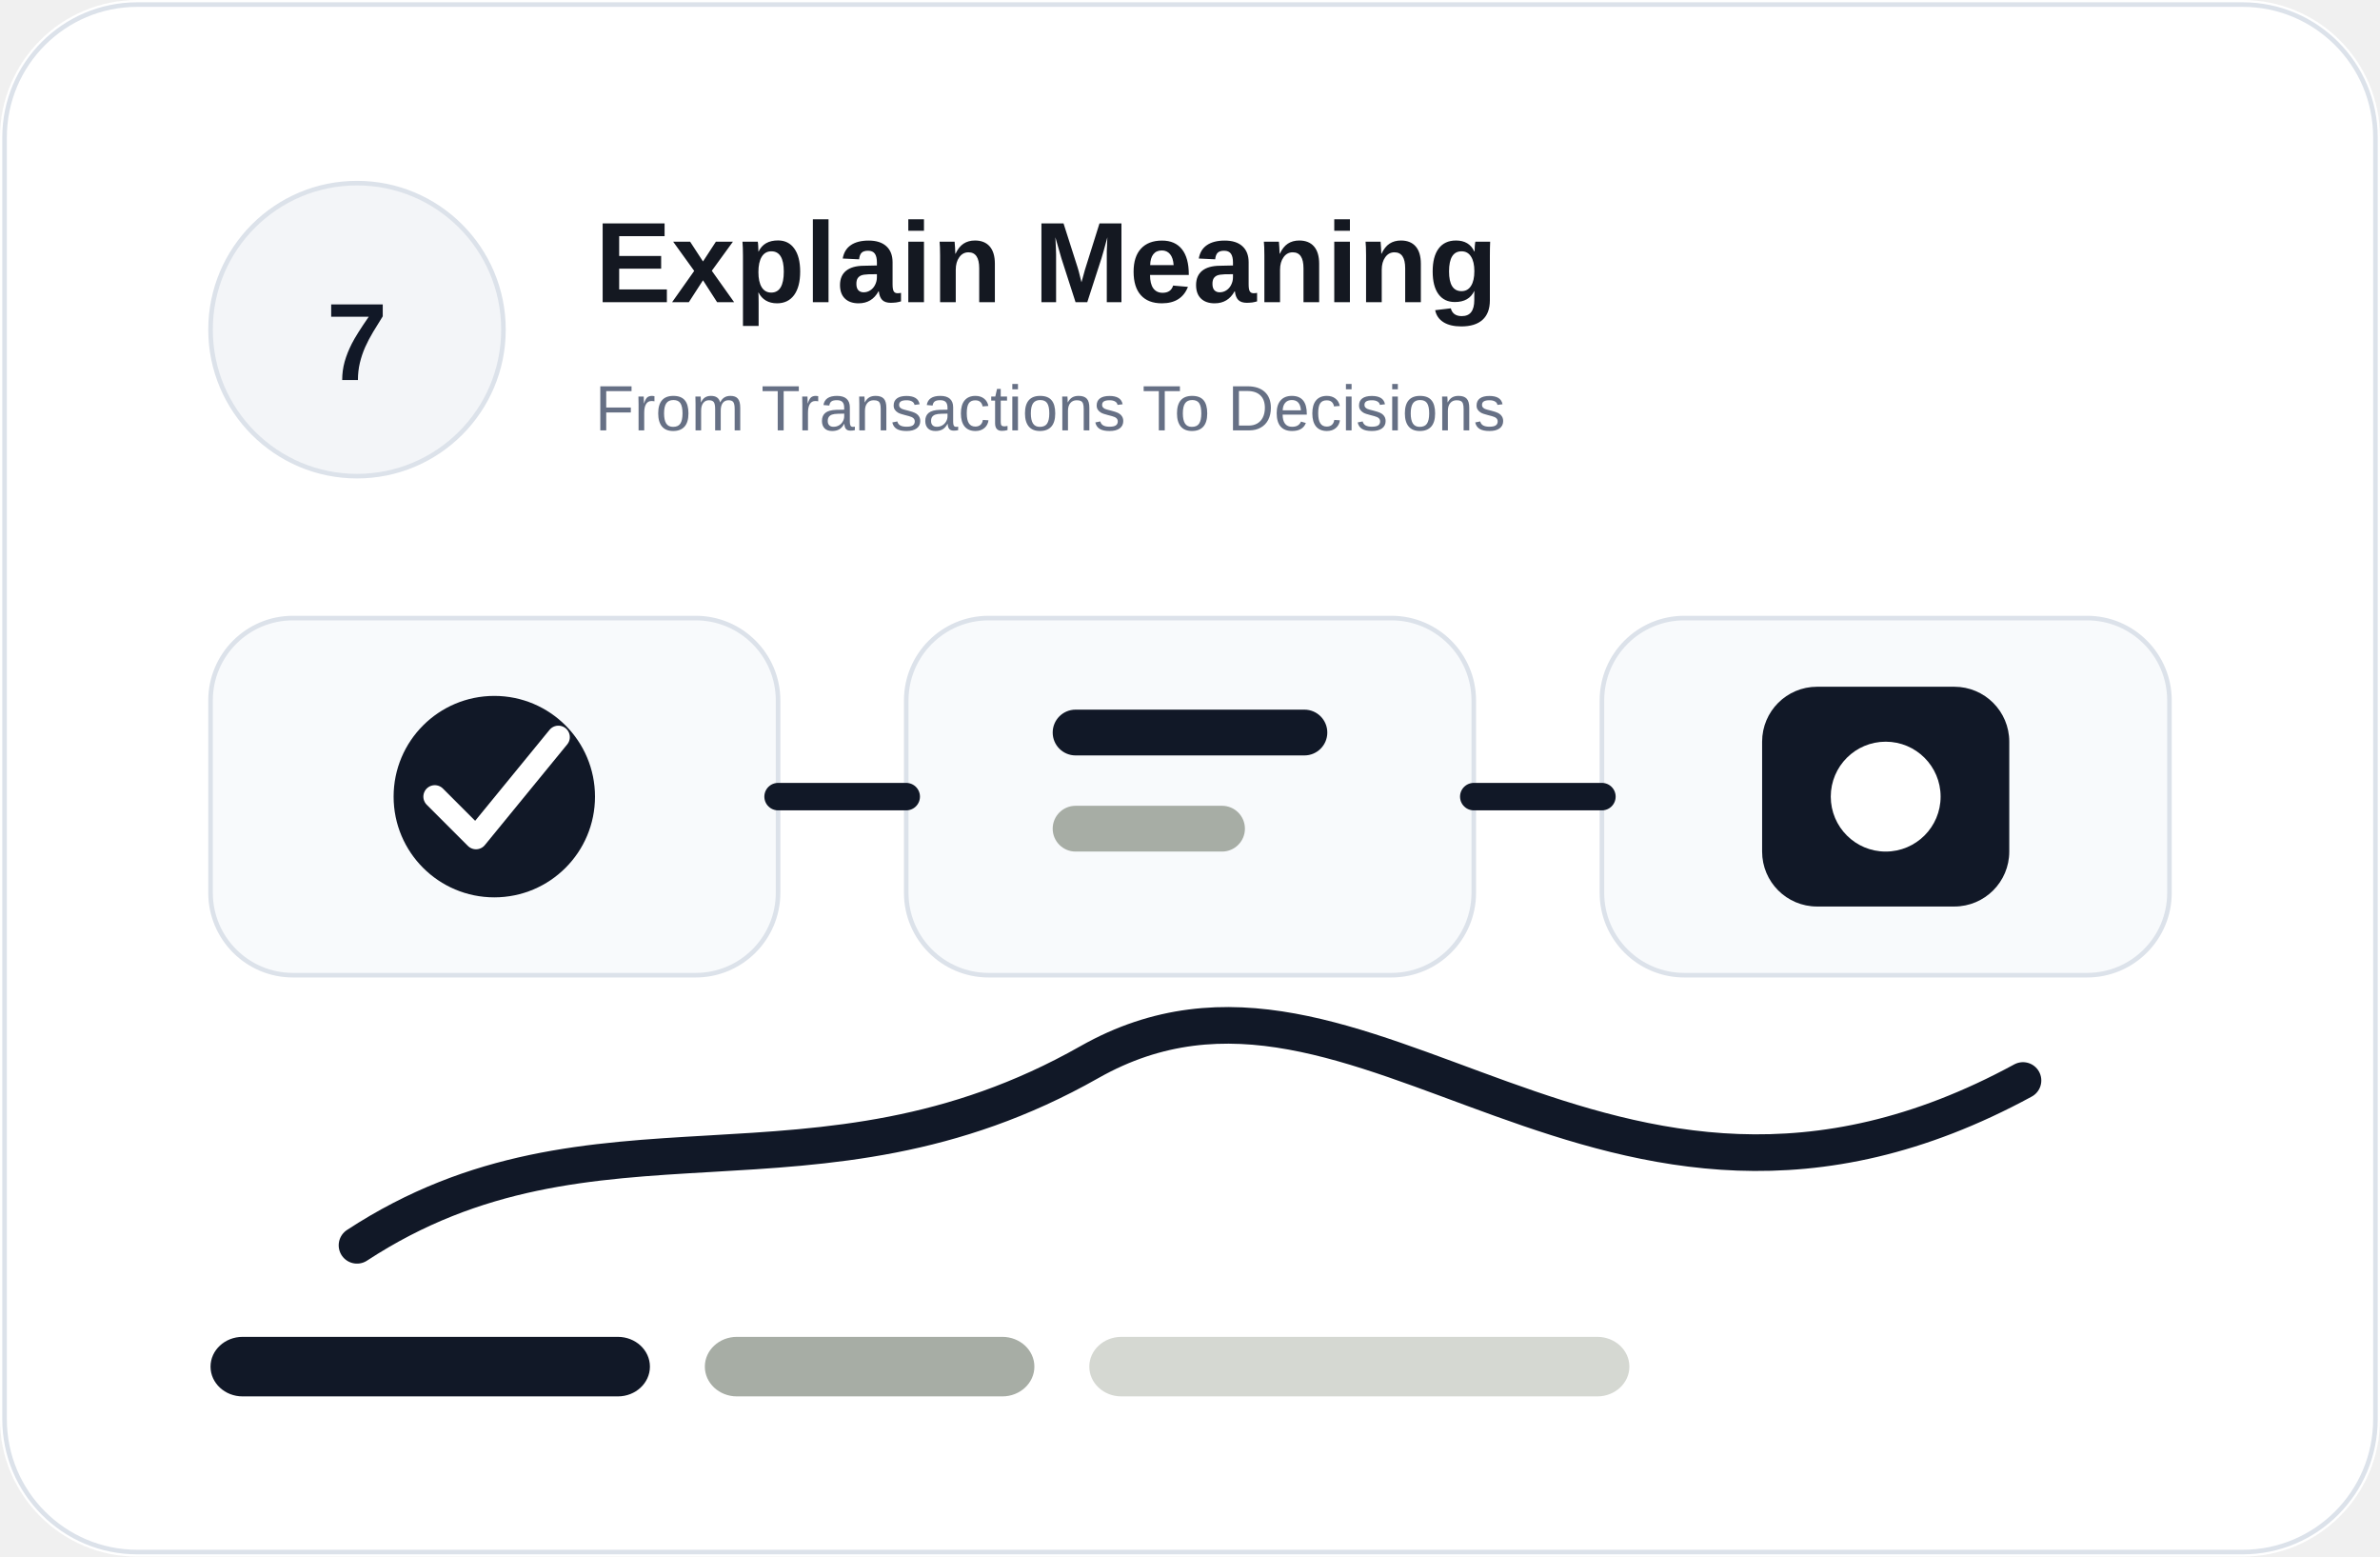
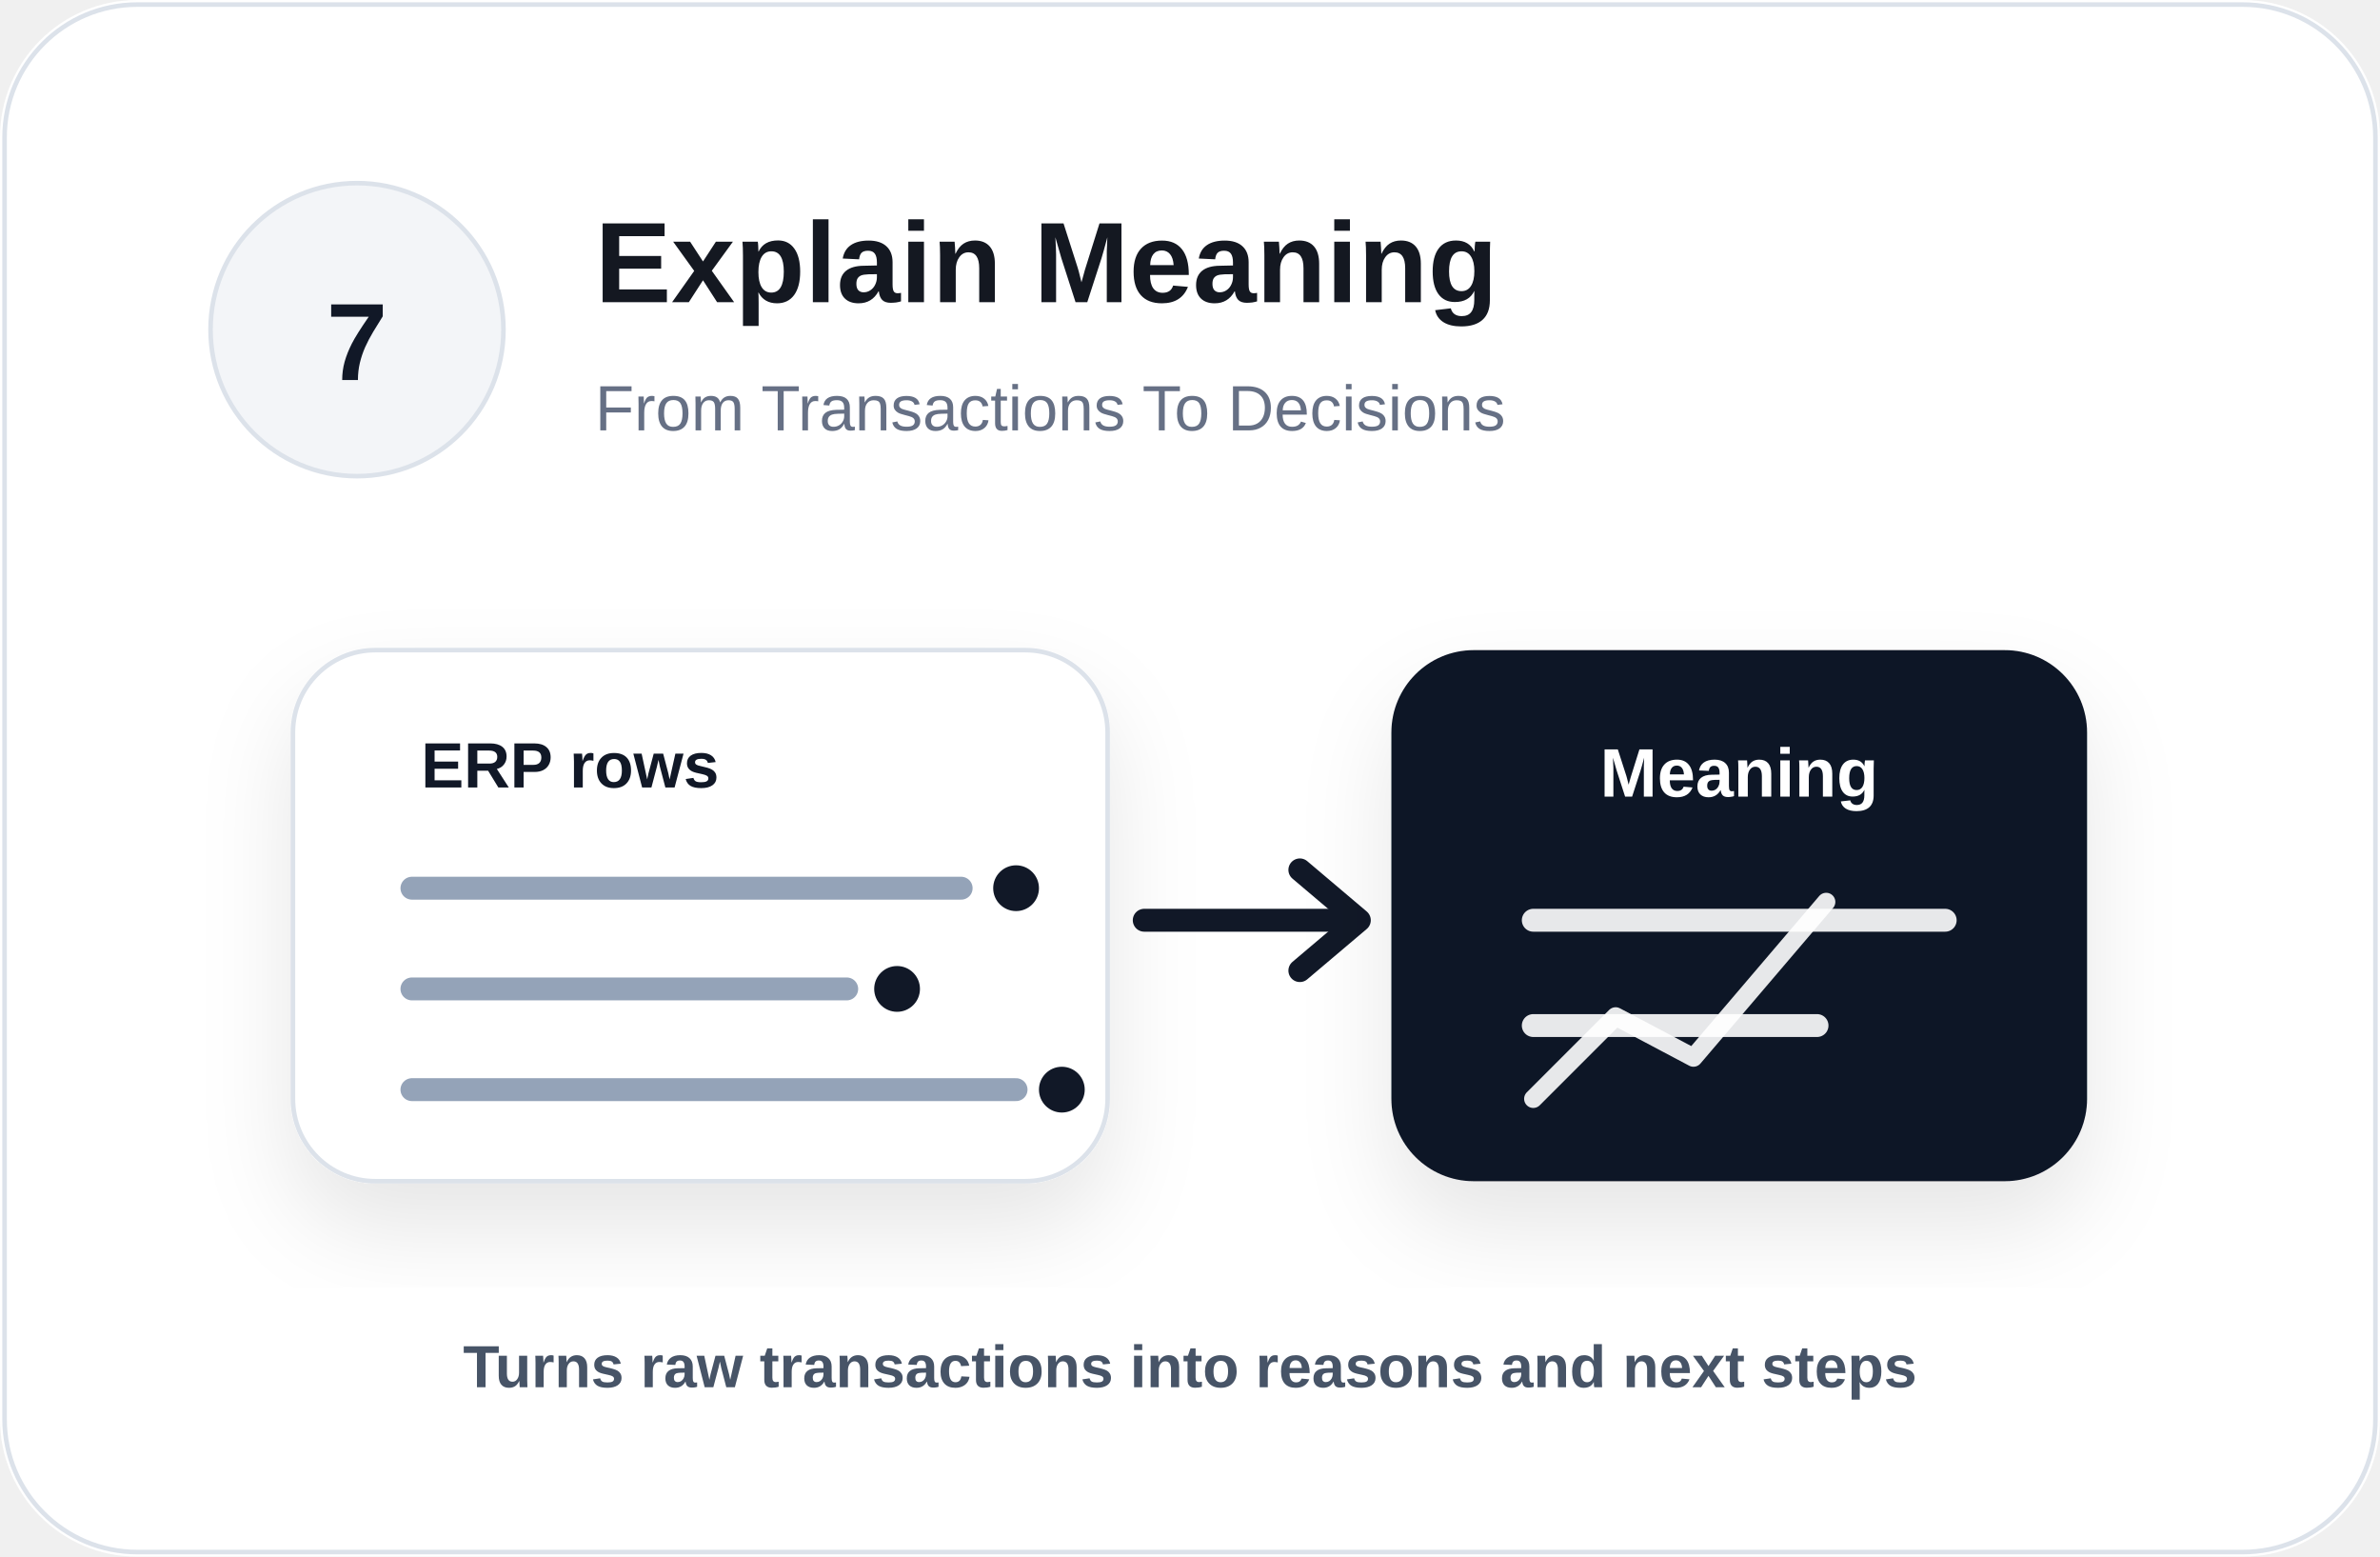
- <svg xmlns="http://www.w3.org/2000/svg" viewBox="0 0 520 340">
+ <svg xmlns="http://www.w3.org/2000/svg" viewBox="0 0 520 340" role="img" aria-labelledby="title desc">
+   <defs>
+     <linearGradient id="soft" x1="0" y1="0" x2="1" y2="1">
+       <stop offset="0" stop-color="#f8fafc" />
+       <stop offset="1" stop-color="#eef2f7" />
+     </linearGradient>
+     <linearGradient id="inkGrad" x1="0" y1="0" x2="1" y2="1">
+       <stop offset="0" stop-color="#111827" />
+       <stop offset="1" stop-color="#344054" />
+     </linearGradient>
+     <filter id="shadow" x="-20%" y="-20%" width="140%" height="140%">
+       <feDropShadow dx="0" dy="10" stdDeviation="10" flood-color="#111827" flood-opacity="0.10" />
+     </filter>
+   </defs>
  <rect width="520" height="340" rx="30" fill="#ffffff" />
  <rect x="1" y="1" width="518" height="338" rx="29" fill="none" stroke="#dce2ea" />
  <circle cx="78" cy="72" r="32" fill="#f3f5f8" stroke="#dce2ea" />
-   <text x="78" y="83" text-anchor="middle" font-family="Arial" font-size="24" font-weight="800" fill="#111827">7</text>
-   <text x="130" y="66" font-family="Arial" font-size="25" font-weight="800" fill="#141821">Explain Meaning</text>
-   <text x="130" y="94" font-family="Arial" font-size="14" fill="#667085">From Transactions To Decisions</text>
-   <rect x="46" y="135" width="124" height="78" rx="18" fill="#f8fafc" stroke="#dce2ea" />
-   <rect x="198" y="135" width="124" height="78" rx="18" fill="#f8fafc" stroke="#dce2ea" />
-   <rect x="350" y="135" width="124" height="78" rx="18" fill="#f8fafc" stroke="#dce2ea" />
-   <path d="M170 174 H198 M322 174 H350" stroke="#111827" stroke-width="6" stroke-linecap="round" />
-   <circle cx="108" cy="174" r="22" fill="#111827" />
-   <path d="M95 174 l9 9 18-22" fill="none" stroke="#fff" stroke-width="5" stroke-linecap="round" stroke-linejoin="round" />
-   <rect x="230" y="155" width="60" height="10" rx="5" fill="#111827" />
-   <rect x="230" y="176" width="42" height="10" rx="5" fill="#a7ada5" />
-   <rect x="385" y="150" width="54" height="48" rx="12" fill="#111827" />
-   <circle cx="412" cy="174" r="12" fill="#fff" />
-   <path d="M78 272 C130 238, 178 266, 238 232 S350 286, 442 236" fill="none" stroke="#111827" stroke-width="8" stroke-linecap="round" />
-   <rect x="46" y="292" width="96" height="13" rx="7" fill="#111827" />
-   <rect x="154" y="292" width="72" height="13" rx="7" fill="#a7ada5" />
-   <rect x="238" y="292" width="118" height="13" rx="7" fill="#d5d8d2" />
+   <text x="78" y="83" text-anchor="middle" font-family="Arial, Helvetica, sans-serif" font-size="24" font-weight="800" fill="#111827">7</text>
+   <text x="130" y="66" font-family="Arial, Helvetica, sans-serif" font-size="25" font-weight="800" fill="#141821">Explain Meaning</text>
+   <text x="130" y="94" font-family="Arial, Helvetica, sans-serif" font-size="14" fill="#667085">From Transactions To Decisions</text>
+   <rect x="64" y="142" width="178" height="116" rx="18" fill="#fff" stroke="#dce2ea" filter="url(#shadow)" />
+   <text x="92" y="172" font-family="Arial" font-size="14" font-weight="800" fill="#111827">ERP rows</text>
+   <path d="M90 194h120M90 216h95M90 238h132" stroke="#94a3b8" stroke-width="5" stroke-linecap="round" />
+   <circle cx="222" cy="194" r="5" fill="#111827" />
+   <circle cx="196" cy="216" r="5" fill="#111827" />
+   <circle cx="232" cy="238" r="5" fill="#111827" />
+   <path d="M250 201h44" stroke="#111827" stroke-width="5" stroke-linecap="round" />
+   <path d="M284 190l13 11-13 11" fill="none" stroke="#111827" stroke-width="5" stroke-linecap="round" stroke-linejoin="round" />
+   <rect x="304" y="142" width="152" height="116" rx="18" fill="#111827" filter="url(#shadow)" />
+   <text x="380" y="174" text-anchor="middle" font-family="Arial" font-size="15" font-weight="800" fill="#fff">Meaning</text>
+   <path d="M335 201h90M335 224h62" stroke="#fff" stroke-width="5" stroke-linecap="round" opacity=".9" />
+   <path d="M335 240l18-18 17 9 29-34" fill="none" stroke="#fff" stroke-width="4" stroke-linecap="round" stroke-linejoin="round" opacity=".9" />
+   <text x="260" y="303" text-anchor="middle" font-family="Arial" font-size="13" font-weight="700" fill="#475467">Turns raw transactions into reasons and next steps</text>
</svg>
